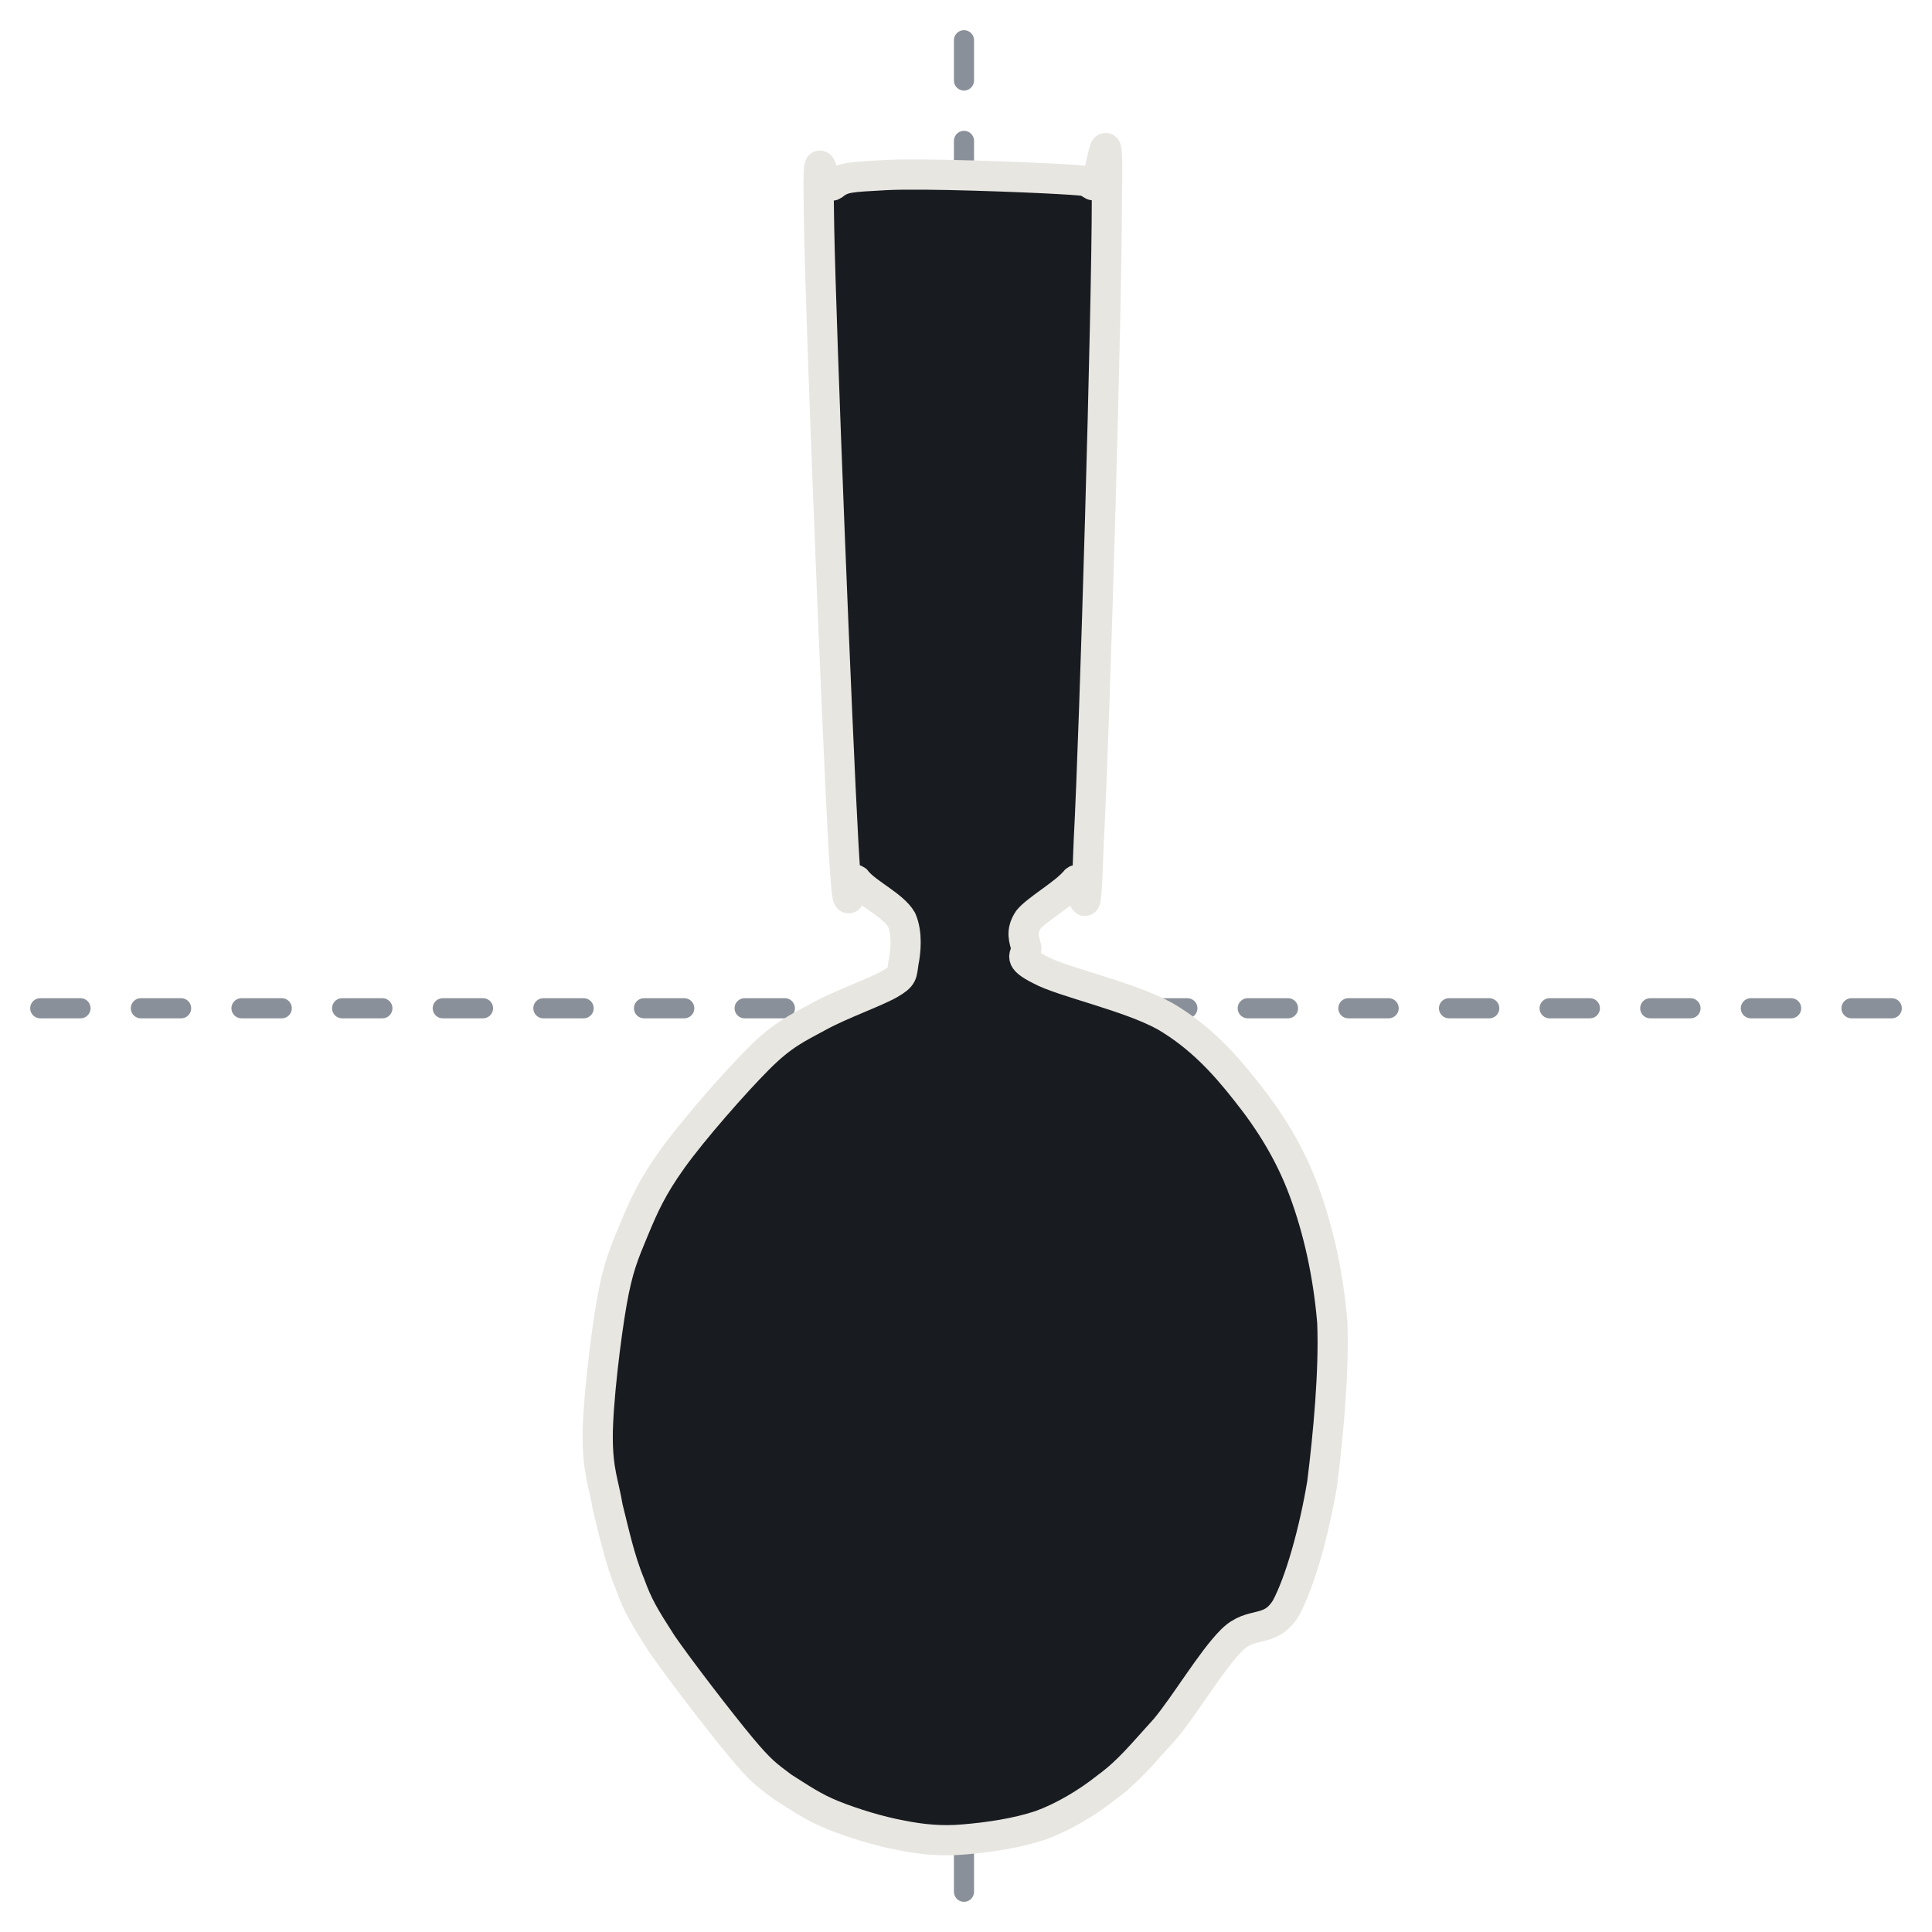
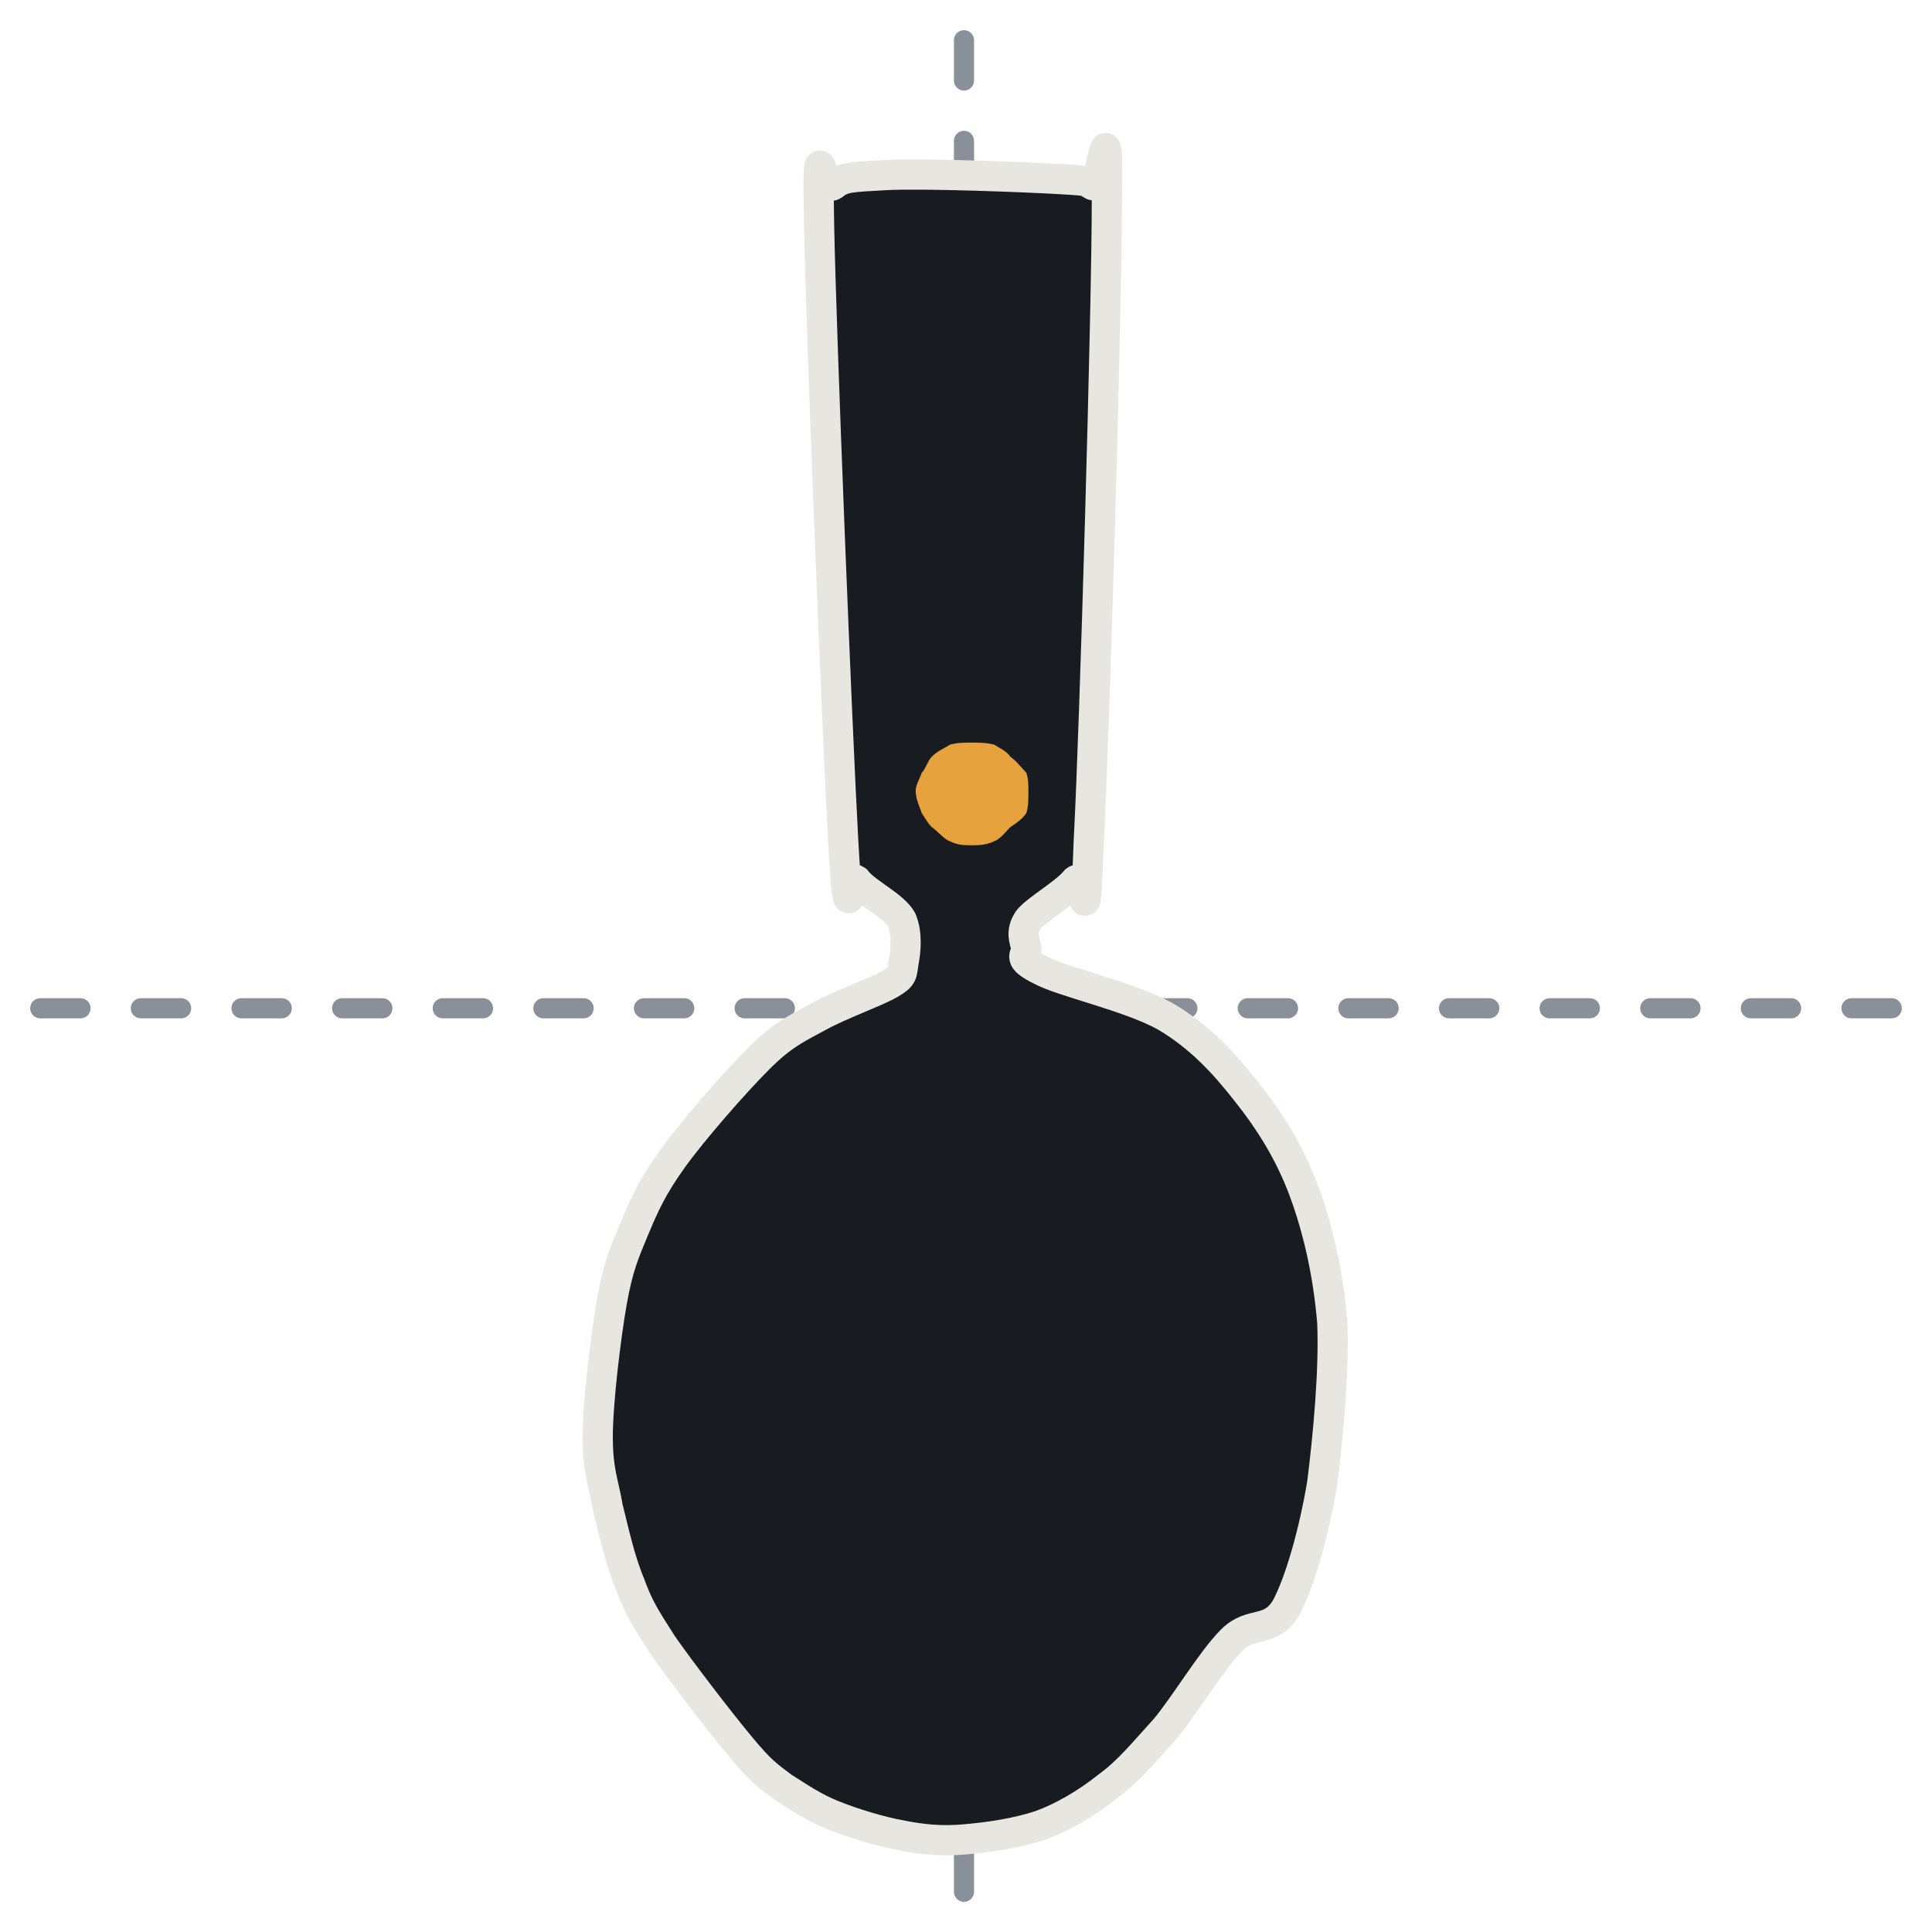
<svg xmlns="http://www.w3.org/2000/svg" viewBox="0 0 96 96" width="96" height="96" role="img" aria-label="HDR 275 / 255">
  <path d="M47.9 2.0L47.9 4.0M47.9 7.0L47.9 9.0M47.9 12.0L47.9 14.0M47.9 17.0L47.9 19.0M47.9 22.0L47.9 24.0M47.9 27.0L47.9 29.0M47.9 32.0L47.9 34.0M47.9 37.0L47.9 39.0M47.9 42.0L47.9 44.0M47.9 47.0L47.9 49.0M47.9 52.0L47.9 54.0M47.9 57.0L47.9 59.0M47.9 62.0L47.9 64.0M47.9 67.0L47.9 69.0M47.9 72.0L47.9 74.0M47.9 77.0L47.9 79.0M47.9 82.0L47.9 84.0M47.9 87.0L47.9 89.0M47.9 92.0L47.9 94.0M2.0 50.1L4.0 50.1M7.0 50.1L9.0 50.1M12.0 50.1L14.0 50.1M17.0 50.1L19.0 50.1M22.0 50.1L24.0 50.1M27.0 50.1L29.0 50.1M32.0 50.1L34.0 50.1M37.0 50.1L39.0 50.1M42.0 50.1L44.0 50.1M47.0 50.1L49.0 50.1M52.0 50.1L54.0 50.1M57.0 50.1L59.0 50.1M62.0 50.1L64.0 50.1M67.0 50.1L69.0 50.1M72.0 50.1L74.0 50.1M77.0 50.1L79.0 50.1M82.0 50.1L84.0 50.1M87.0 50.1L89.0 50.1M92.0 50.1L94.0 50.1" fill="none" stroke="#8A9099" stroke-width="1.0" stroke-linecap="round" stroke-linejoin="round" />
  <path d="M44.0 8.7C45.9 8.6 51.0 8.8 52.7 8.9C54.4 9.0 53.9 9.0 54.3 9.2C54.7 9.4 55.1 4.5 55.0 9.9C55.0 15.4 54.4 36.2 54.1 41.8C53.9 47.5 53.9 43.1 53.4 43.8C52.9 44.4 51.5 45.2 51.1 45.7C50.7 46.3 50.9 46.7 51.0 47.1C51.0 47.5 50.5 47.6 51.7 48.2C52.8 48.8 56.1 49.5 57.9 50.5C59.6 51.5 60.8 52.8 61.9 54.2C63.1 55.7 64.1 57.3 64.8 59.2C65.5 61.1 66.0 63.3 66.2 65.7C66.3 68.1 66.0 71.3 65.7 73.7C65.3 76.1 64.6 78.6 63.9 79.9C63.1 81.2 62.2 80.5 61.2 81.5C60.2 82.5 58.9 84.7 57.9 85.9C56.8 87.1 56.1 88.0 55.0 88.8C54.0 89.6 52.8 90.3 51.7 90.7C50.5 91.1 49.1 91.3 47.9 91.4C46.8 91.5 45.8 91.4 44.8 91.2C43.7 91.0 42.4 90.6 41.4 90.2C40.4 89.8 39.7 89.3 38.9 88.8C38.1 88.2 37.8 88.0 36.8 86.8C35.8 85.6 33.8 83.0 32.9 81.7C32.0 80.3 31.7 79.8 31.3 78.7C30.8 77.5 30.5 76.1 30.2 74.9C30.0 73.7 29.7 73.1 29.7 71.4C29.7 69.7 30.1 66.4 30.4 64.7C30.7 63.0 31.0 62.3 31.5 61.1C32.0 59.9 32.4 59.0 33.4 57.6C34.4 56.2 36.5 53.8 37.7 52.6C38.9 51.4 39.6 51.1 40.7 50.5C41.8 49.9 43.5 49.3 44.2 48.9C44.9 48.5 44.8 48.4 44.9 47.8C45.0 47.3 45.1 46.4 44.8 45.7C44.4 45.0 43.1 44.4 42.6 43.8C42.2 43.1 42.2 47.2 41.9 41.8C41.6 36.4 40.8 16.6 40.7 11.2C40.6 5.7 40.8 9.6 41.4 9.2C41.9 8.8 42.2 8.8 44.0 8.7Z" fill="#181B1F" stroke="#E8E6E1" stroke-width="1.5" stroke-linecap="round" stroke-linejoin="round" />
+   <path d="M51.1 39.3C51.1 39.7 51.1 40.1 51.0 40.4C50.8 40.7 50.5 40.9 50.2 41.1C50.0 41.3 49.7 41.7 49.4 41.8C49.0 42.0 48.6 42.0 48.3 42.0C47.9 42.0 47.6 42.0 47.2 41.8C46.9 41.7 46.6 41.3 46.3 41.1C46.1 40.9 46.0 40.7 45.8 40.4C45.7 40.1 45.5 39.7 45.5 39.3C45.5 39.0 45.7 38.7 45.8 38.4C46.0 38.2 46.1 37.8 46.3 37.6C46.6 37.3 46.9 37.2 47.2 37.0C47.6 36.9 47.9 36.9 48.3 36.9C48.6 36.9 49.0 36.9 49.4 37.0C49.7 37.2 50.0 37.3 50.2 37.6C50.5 37.8 50.8 38.2 51.0 38.4C51.1 38.7 51.1 39.0 51.1 39.3Z" fill="#E6A23C" />
</svg>
